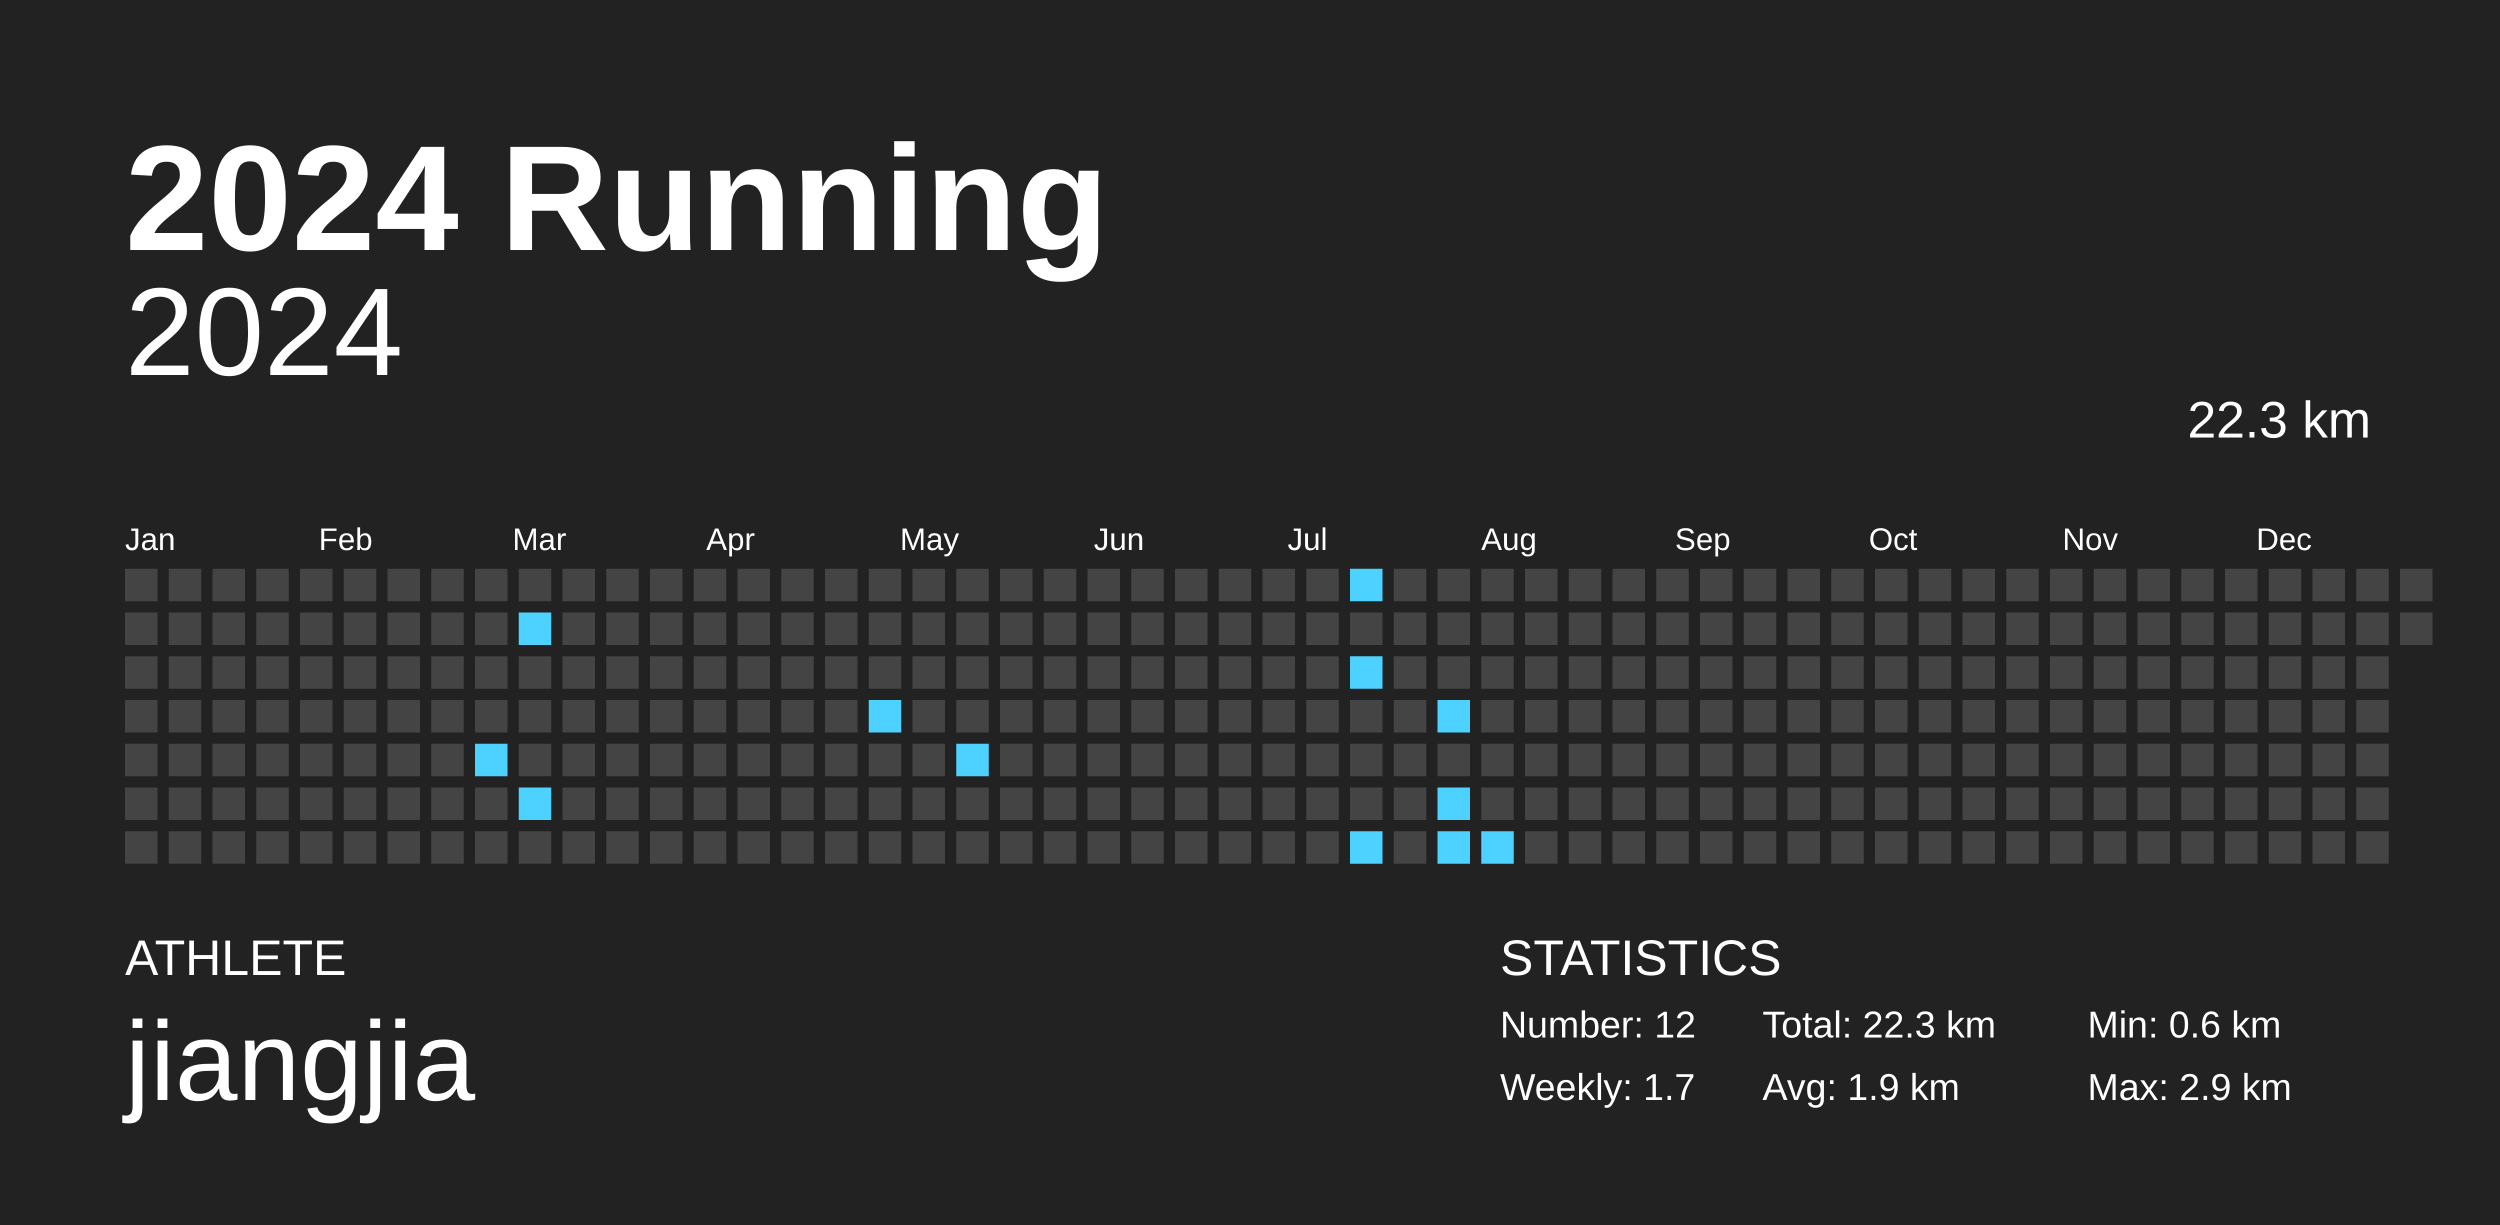
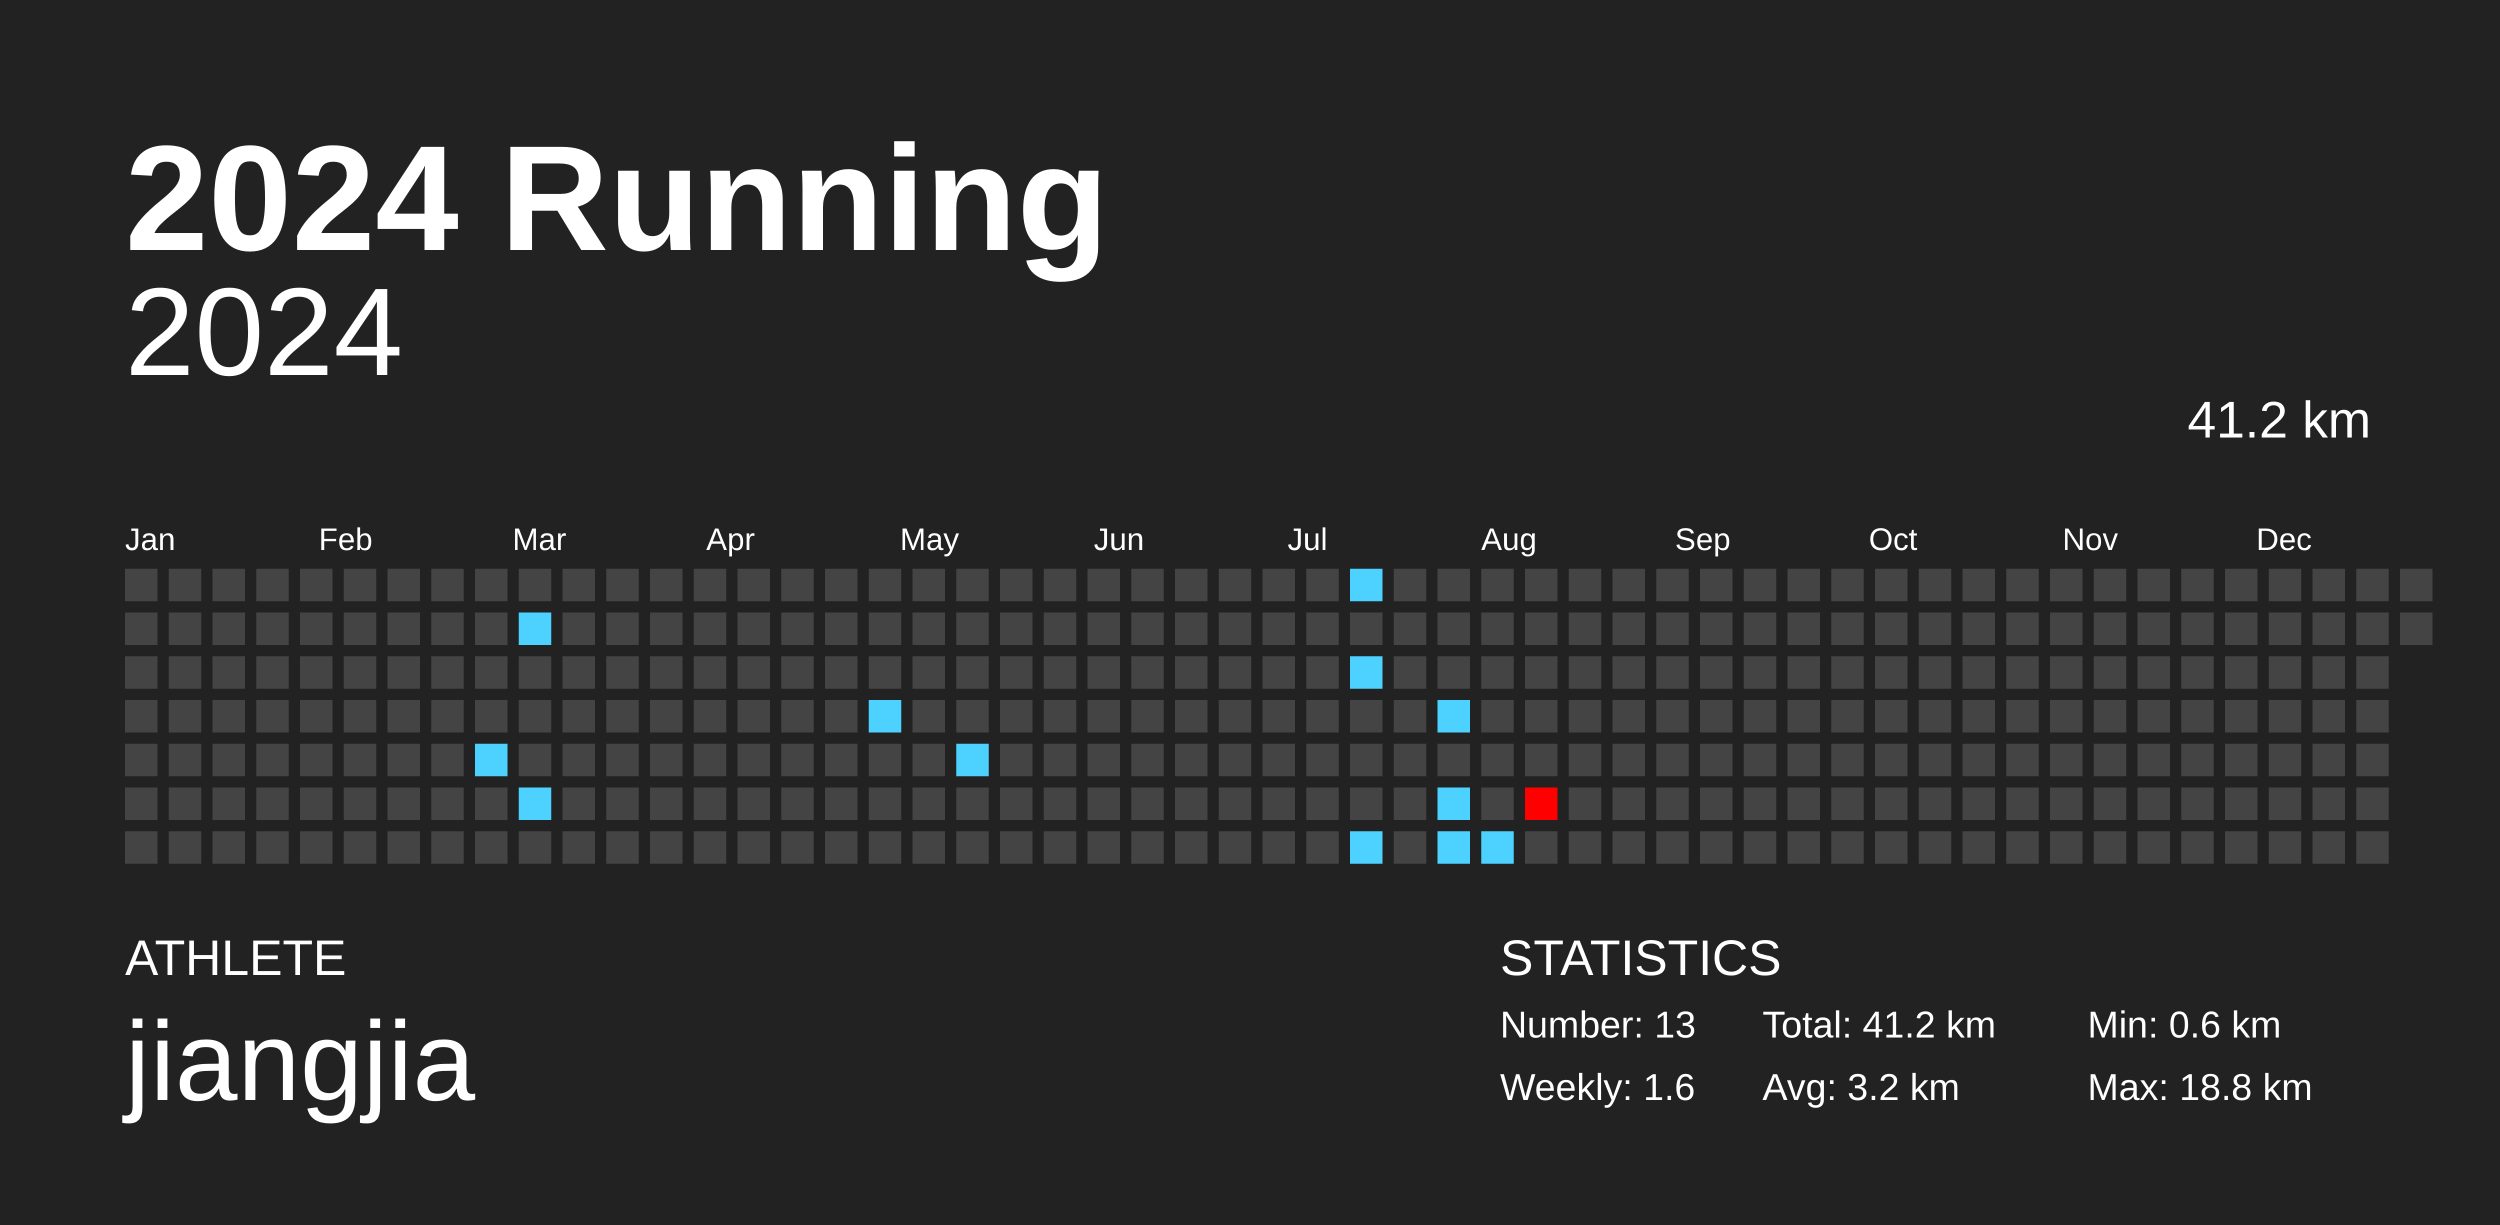
<svg xmlns="http://www.w3.org/2000/svg" baseProfile="full" height="98mm" version="1.1" viewBox="0,0,200,98" width="200mm">
  <defs />
  <rect fill="#222222" height="98" width="200" x="0" y="0" />
  <text fill="#FFFFFF" style="font-size:12px; font-family:Arial; font-weight:bold;" x="10" y="20">2024 Running</text>
  <text fill="#FFFFFF" style="font-size:4px; font-family:Arial" x="10" y="78">ATHLETE</text>
  <text fill="#FFFFFF" style="font-size:9px; font-family:Arial" x="10" y="88">jiangjia</text>
  <text fill="#FFFFFF" style="font-size:4px; font-family:Arial" x="120" y="78">STATISTICS</text>
-   <text fill="#FFFFFF" style="font-size:3px; font-family:Arial" x="120" y="83">Number: 12</text>
-   <text fill="#FFFFFF" style="font-size:3px; font-family:Arial" x="120" y="88">Weekly: 1.7</text>
-   <text fill="#FFFFFF" style="font-size:3px; font-family:Arial" x="141" y="83">Total: 22.3 km</text>
-   <text fill="#FFFFFF" style="font-size:3px; font-family:Arial" x="141" y="88">Avg: 1.9 km</text>
+   <text fill="#FFFFFF" style="font-size:3px; font-family:Arial" x="120" y="83">Number: 13</text>
+   <text fill="#FFFFFF" style="font-size:3px; font-family:Arial" x="120" y="88">Weekly: 1.6</text>
+   <text fill="#FFFFFF" style="font-size:3px; font-family:Arial" x="141" y="83">Total: 41.2 km</text>
+   <text fill="#FFFFFF" style="font-size:3px; font-family:Arial" x="141" y="88">Avg: 3.2 km</text>
  <text fill="#FFFFFF" style="font-size:3px; font-family:Arial" x="167" y="83">Min: 0.6 km</text>
-   <text fill="#FFFFFF" style="font-size:3px; font-family:Arial" x="167" y="88">Max: 2.9 km</text>
+   <text fill="#FFFFFF" style="font-size:3px; font-family:Arial" x="167" y="88">Max: 18.8 km</text>
  <text alignment-baseline="hanging" fill="#FFFFFF" style="font-size:10.0px; font-family:Arial;" x="10" y="30">2024</text>
-   <text alignment-baseline="hanging" fill="#FFFFFF" style="font-size:4.125px; font-family:Arial;" x="175" y="35">22.3 km</text>
+   <text alignment-baseline="hanging" fill="#FFFFFF" style="font-size:4.125px; font-family:Arial;" x="175" y="35">41.2 km</text>
  <text fill="#FFFFFF" style="font-size:2.5px; font-family:Arial" x="10.0" y="44">Jan</text>
  <text fill="#FFFFFF" style="font-size:2.5px; font-family:Arial" x="25.5" y="44">Feb</text>
  <text fill="#FFFFFF" style="font-size:2.5px; font-family:Arial" x="41.0" y="44">Mar</text>
  <text fill="#FFFFFF" style="font-size:2.5px; font-family:Arial" x="56.5" y="44">Apr</text>
  <text fill="#FFFFFF" style="font-size:2.5px; font-family:Arial" x="72.0" y="44">May</text>
  <text fill="#FFFFFF" style="font-size:2.5px; font-family:Arial" x="87.5" y="44">Jun</text>
  <text fill="#FFFFFF" style="font-size:2.5px; font-family:Arial" x="103.0" y="44">Jul</text>
  <text fill="#FFFFFF" style="font-size:2.5px; font-family:Arial" x="118.5" y="44">Aug</text>
  <text fill="#FFFFFF" style="font-size:2.5px; font-family:Arial" x="134.0" y="44">Sep</text>
  <text fill="#FFFFFF" style="font-size:2.5px; font-family:Arial" x="149.5" y="44">Oct</text>
  <text fill="#FFFFFF" style="font-size:2.5px; font-family:Arial" x="165.0" y="44">Nov</text>
  <text fill="#FFFFFF" style="font-size:2.5px; font-family:Arial" x="180.5" y="44">Dec</text>
  <rect fill="#444444" height="2.6" width="2.6" x="10.0" y="45.5" />
  <rect fill="#444444" height="2.6" width="2.6" x="10.0" y="49.0" />
  <rect fill="#444444" height="2.6" width="2.6" x="10.0" y="52.5" />
  <rect fill="#444444" height="2.6" width="2.6" x="10.0" y="56.0" />
  <rect fill="#444444" height="2.6" width="2.6" x="10.0" y="59.5" />
  <rect fill="#444444" height="2.6" width="2.6" x="10.0" y="63.0" />
  <rect fill="#444444" height="2.6" width="2.6" x="10.0" y="66.5" />
  <rect fill="#444444" height="2.6" width="2.6" x="13.5" y="45.5" />
  <rect fill="#444444" height="2.6" width="2.6" x="13.5" y="49.0" />
  <rect fill="#444444" height="2.6" width="2.6" x="13.5" y="52.5" />
  <rect fill="#444444" height="2.6" width="2.6" x="13.5" y="56.0" />
  <rect fill="#444444" height="2.6" width="2.6" x="13.5" y="59.5" />
  <rect fill="#444444" height="2.6" width="2.6" x="13.5" y="63.0" />
  <rect fill="#444444" height="2.6" width="2.6" x="13.5" y="66.5" />
  <rect fill="#444444" height="2.6" width="2.6" x="17.0" y="45.5" />
  <rect fill="#444444" height="2.6" width="2.6" x="17.0" y="49.0" />
  <rect fill="#444444" height="2.6" width="2.6" x="17.0" y="52.5" />
  <rect fill="#444444" height="2.6" width="2.6" x="17.0" y="56.0" />
  <rect fill="#444444" height="2.6" width="2.6" x="17.0" y="59.5" />
  <rect fill="#444444" height="2.6" width="2.6" x="17.0" y="63.0" />
  <rect fill="#444444" height="2.6" width="2.6" x="17.0" y="66.5" />
  <rect fill="#444444" height="2.6" width="2.6" x="20.5" y="45.5" />
  <rect fill="#444444" height="2.6" width="2.6" x="20.5" y="49.0" />
  <rect fill="#444444" height="2.6" width="2.6" x="20.5" y="52.5" />
  <rect fill="#444444" height="2.6" width="2.6" x="20.5" y="56.0" />
  <rect fill="#444444" height="2.6" width="2.6" x="20.5" y="59.5" />
  <rect fill="#444444" height="2.6" width="2.6" x="20.5" y="63.0" />
  <rect fill="#444444" height="2.6" width="2.6" x="20.5" y="66.5" />
  <rect fill="#444444" height="2.6" width="2.6" x="24.0" y="45.5" />
  <rect fill="#444444" height="2.6" width="2.6" x="24.0" y="49.0" />
  <rect fill="#444444" height="2.6" width="2.6" x="24.0" y="52.5" />
  <rect fill="#444444" height="2.6" width="2.6" x="24.0" y="56.0" />
  <rect fill="#444444" height="2.6" width="2.6" x="24.0" y="59.5" />
  <rect fill="#444444" height="2.6" width="2.6" x="24.0" y="63.0" />
  <rect fill="#444444" height="2.6" width="2.6" x="24.0" y="66.5" />
  <rect fill="#444444" height="2.6" width="2.6" x="27.5" y="45.5" />
  <rect fill="#444444" height="2.6" width="2.6" x="27.5" y="49.0" />
  <rect fill="#444444" height="2.6" width="2.6" x="27.5" y="52.5" />
  <rect fill="#444444" height="2.6" width="2.6" x="27.5" y="56.0" />
  <rect fill="#444444" height="2.6" width="2.6" x="27.5" y="59.5" />
  <rect fill="#444444" height="2.6" width="2.6" x="27.5" y="63.0" />
  <rect fill="#444444" height="2.6" width="2.6" x="27.5" y="66.5" />
  <rect fill="#444444" height="2.6" width="2.6" x="31.0" y="45.5" />
  <rect fill="#444444" height="2.6" width="2.6" x="31.0" y="49.0" />
  <rect fill="#444444" height="2.6" width="2.6" x="31.0" y="52.5" />
  <rect fill="#444444" height="2.6" width="2.6" x="31.0" y="56.0" />
  <rect fill="#444444" height="2.6" width="2.6" x="31.0" y="59.5" />
  <rect fill="#444444" height="2.6" width="2.6" x="31.0" y="63.0" />
  <rect fill="#444444" height="2.6" width="2.6" x="31.0" y="66.5" />
  <rect fill="#444444" height="2.6" width="2.6" x="34.5" y="45.5" />
  <rect fill="#444444" height="2.6" width="2.6" x="34.5" y="49.0" />
  <rect fill="#444444" height="2.6" width="2.6" x="34.5" y="52.5" />
  <rect fill="#444444" height="2.6" width="2.6" x="34.5" y="56.0" />
  <rect fill="#444444" height="2.6" width="2.6" x="34.5" y="59.5" />
  <rect fill="#444444" height="2.6" width="2.6" x="34.5" y="63.0" />
  <rect fill="#444444" height="2.6" width="2.6" x="34.5" y="66.5" />
  <rect fill="#444444" height="2.6" width="2.6" x="38.0" y="45.5" />
  <rect fill="#444444" height="2.6" width="2.6" x="38.0" y="49.0" />
  <rect fill="#444444" height="2.6" width="2.6" x="38.0" y="52.5" />
  <rect fill="#444444" height="2.6" width="2.6" x="38.0" y="56.0" />
  <rect fill="#4dd2ff" height="2.6" width="2.6" x="38.0" y="59.5" />
  <rect fill="#444444" height="2.6" width="2.6" x="38.0" y="63.0" />
  <rect fill="#444444" height="2.6" width="2.6" x="38.0" y="66.5" />
  <rect fill="#444444" height="2.6" width="2.6" x="41.5" y="45.5" />
  <rect fill="#4dd2ff" height="2.6" width="2.6" x="41.5" y="49.0" />
  <rect fill="#444444" height="2.6" width="2.6" x="41.5" y="52.5" />
  <rect fill="#444444" height="2.6" width="2.6" x="41.5" y="56.0" />
  <rect fill="#444444" height="2.6" width="2.6" x="41.5" y="59.5" />
  <rect fill="#4dd2ff" height="2.6" width="2.6" x="41.5" y="63.0" />
  <rect fill="#444444" height="2.6" width="2.6" x="41.5" y="66.5" />
  <rect fill="#444444" height="2.6" width="2.6" x="45.0" y="45.5" />
  <rect fill="#444444" height="2.6" width="2.6" x="45.0" y="49.0" />
  <rect fill="#444444" height="2.6" width="2.6" x="45.0" y="52.5" />
  <rect fill="#444444" height="2.6" width="2.6" x="45.0" y="56.0" />
  <rect fill="#444444" height="2.6" width="2.6" x="45.0" y="59.5" />
  <rect fill="#444444" height="2.6" width="2.6" x="45.0" y="63.0" />
  <rect fill="#444444" height="2.6" width="2.6" x="45.0" y="66.5" />
  <rect fill="#444444" height="2.6" width="2.6" x="48.5" y="45.5" />
  <rect fill="#444444" height="2.6" width="2.6" x="48.5" y="49.0" />
  <rect fill="#444444" height="2.6" width="2.6" x="48.5" y="52.5" />
  <rect fill="#444444" height="2.6" width="2.6" x="48.5" y="56.0" />
  <rect fill="#444444" height="2.6" width="2.6" x="48.5" y="59.5" />
  <rect fill="#444444" height="2.6" width="2.6" x="48.5" y="63.0" />
  <rect fill="#444444" height="2.6" width="2.6" x="48.5" y="66.5" />
  <rect fill="#444444" height="2.6" width="2.6" x="52.0" y="45.5" />
  <rect fill="#444444" height="2.6" width="2.6" x="52.0" y="49.0" />
  <rect fill="#444444" height="2.6" width="2.6" x="52.0" y="52.5" />
  <rect fill="#444444" height="2.6" width="2.6" x="52.0" y="56.0" />
  <rect fill="#444444" height="2.6" width="2.6" x="52.0" y="59.5" />
  <rect fill="#444444" height="2.6" width="2.6" x="52.0" y="63.0" />
  <rect fill="#444444" height="2.6" width="2.6" x="52.0" y="66.5" />
  <rect fill="#444444" height="2.6" width="2.6" x="55.5" y="45.5" />
  <rect fill="#444444" height="2.6" width="2.6" x="55.5" y="49.0" />
  <rect fill="#444444" height="2.6" width="2.6" x="55.5" y="52.5" />
  <rect fill="#444444" height="2.6" width="2.6" x="55.5" y="56.0" />
  <rect fill="#444444" height="2.6" width="2.6" x="55.5" y="59.5" />
  <rect fill="#444444" height="2.6" width="2.6" x="55.5" y="63.0" />
  <rect fill="#444444" height="2.6" width="2.6" x="55.5" y="66.5" />
  <rect fill="#444444" height="2.6" width="2.6" x="59.0" y="45.5" />
  <rect fill="#444444" height="2.6" width="2.6" x="59.0" y="49.0" />
  <rect fill="#444444" height="2.6" width="2.6" x="59.0" y="52.5" />
  <rect fill="#444444" height="2.6" width="2.6" x="59.0" y="56.0" />
  <rect fill="#444444" height="2.6" width="2.6" x="59.0" y="59.5" />
  <rect fill="#444444" height="2.6" width="2.6" x="59.0" y="63.0" />
  <rect fill="#444444" height="2.6" width="2.6" x="59.0" y="66.5" />
  <rect fill="#444444" height="2.6" width="2.6" x="62.5" y="45.5" />
  <rect fill="#444444" height="2.6" width="2.6" x="62.5" y="49.0" />
  <rect fill="#444444" height="2.6" width="2.6" x="62.5" y="52.5" />
  <rect fill="#444444" height="2.6" width="2.6" x="62.5" y="56.0" />
  <rect fill="#444444" height="2.6" width="2.6" x="62.5" y="59.5" />
  <rect fill="#444444" height="2.6" width="2.6" x="62.5" y="63.0" />
  <rect fill="#444444" height="2.6" width="2.6" x="62.5" y="66.5" />
  <rect fill="#444444" height="2.6" width="2.6" x="66.0" y="45.5" />
  <rect fill="#444444" height="2.6" width="2.6" x="66.0" y="49.0" />
  <rect fill="#444444" height="2.6" width="2.6" x="66.0" y="52.5" />
  <rect fill="#444444" height="2.6" width="2.6" x="66.0" y="56.0" />
  <rect fill="#444444" height="2.6" width="2.6" x="66.0" y="59.5" />
  <rect fill="#444444" height="2.6" width="2.6" x="66.0" y="63.0" />
  <rect fill="#444444" height="2.6" width="2.6" x="66.0" y="66.5" />
  <rect fill="#444444" height="2.6" width="2.6" x="69.5" y="45.5" />
  <rect fill="#444444" height="2.6" width="2.6" x="69.5" y="49.0" />
  <rect fill="#444444" height="2.6" width="2.6" x="69.5" y="52.5" />
  <rect fill="#4dd2ff" height="2.6" width="2.6" x="69.5" y="56.0" />
  <rect fill="#444444" height="2.6" width="2.6" x="69.5" y="59.5" />
  <rect fill="#444444" height="2.6" width="2.6" x="69.5" y="63.0" />
  <rect fill="#444444" height="2.6" width="2.6" x="69.5" y="66.5" />
  <rect fill="#444444" height="2.6" width="2.6" x="73.0" y="45.5" />
  <rect fill="#444444" height="2.6" width="2.6" x="73.0" y="49.0" />
  <rect fill="#444444" height="2.6" width="2.6" x="73.0" y="52.5" />
  <rect fill="#444444" height="2.6" width="2.6" x="73.0" y="56.0" />
  <rect fill="#444444" height="2.6" width="2.6" x="73.0" y="59.5" />
  <rect fill="#444444" height="2.6" width="2.6" x="73.0" y="63.0" />
  <rect fill="#444444" height="2.6" width="2.6" x="73.0" y="66.5" />
  <rect fill="#444444" height="2.6" width="2.6" x="76.5" y="45.5" />
  <rect fill="#444444" height="2.6" width="2.6" x="76.5" y="49.0" />
  <rect fill="#444444" height="2.6" width="2.6" x="76.5" y="52.5" />
  <rect fill="#444444" height="2.6" width="2.6" x="76.5" y="56.0" />
  <rect fill="#4dd2ff" height="2.6" width="2.6" x="76.5" y="59.5" />
  <rect fill="#444444" height="2.6" width="2.6" x="76.5" y="63.0" />
  <rect fill="#444444" height="2.6" width="2.6" x="76.5" y="66.5" />
  <rect fill="#444444" height="2.6" width="2.6" x="80.0" y="45.5" />
  <rect fill="#444444" height="2.6" width="2.6" x="80.0" y="49.0" />
  <rect fill="#444444" height="2.6" width="2.6" x="80.0" y="52.5" />
  <rect fill="#444444" height="2.6" width="2.6" x="80.0" y="56.0" />
  <rect fill="#444444" height="2.6" width="2.6" x="80.0" y="59.5" />
  <rect fill="#444444" height="2.6" width="2.6" x="80.0" y="63.0" />
  <rect fill="#444444" height="2.6" width="2.6" x="80.0" y="66.5" />
  <rect fill="#444444" height="2.6" width="2.6" x="83.5" y="45.5" />
  <rect fill="#444444" height="2.6" width="2.6" x="83.5" y="49.0" />
  <rect fill="#444444" height="2.6" width="2.6" x="83.5" y="52.5" />
  <rect fill="#444444" height="2.6" width="2.6" x="83.5" y="56.0" />
  <rect fill="#444444" height="2.6" width="2.6" x="83.5" y="59.5" />
  <rect fill="#444444" height="2.6" width="2.6" x="83.5" y="63.0" />
  <rect fill="#444444" height="2.6" width="2.6" x="83.5" y="66.5" />
  <rect fill="#444444" height="2.6" width="2.6" x="87.0" y="45.5" />
  <rect fill="#444444" height="2.6" width="2.6" x="87.0" y="49.0" />
  <rect fill="#444444" height="2.6" width="2.6" x="87.0" y="52.5" />
  <rect fill="#444444" height="2.6" width="2.6" x="87.0" y="56.0" />
  <rect fill="#444444" height="2.6" width="2.6" x="87.0" y="59.5" />
  <rect fill="#444444" height="2.6" width="2.6" x="87.0" y="63.0" />
  <rect fill="#444444" height="2.6" width="2.6" x="87.0" y="66.5" />
  <rect fill="#444444" height="2.6" width="2.6" x="90.5" y="45.5" />
  <rect fill="#444444" height="2.6" width="2.6" x="90.5" y="49.0" />
  <rect fill="#444444" height="2.6" width="2.6" x="90.5" y="52.5" />
  <rect fill="#444444" height="2.6" width="2.6" x="90.5" y="56.0" />
  <rect fill="#444444" height="2.6" width="2.6" x="90.5" y="59.5" />
  <rect fill="#444444" height="2.6" width="2.6" x="90.5" y="63.0" />
  <rect fill="#444444" height="2.6" width="2.6" x="90.5" y="66.5" />
  <rect fill="#444444" height="2.6" width="2.6" x="94.0" y="45.5" />
  <rect fill="#444444" height="2.6" width="2.6" x="94.0" y="49.0" />
  <rect fill="#444444" height="2.6" width="2.6" x="94.0" y="52.5" />
  <rect fill="#444444" height="2.6" width="2.6" x="94.0" y="56.0" />
  <rect fill="#444444" height="2.6" width="2.6" x="94.0" y="59.5" />
  <rect fill="#444444" height="2.6" width="2.6" x="94.0" y="63.0" />
  <rect fill="#444444" height="2.6" width="2.6" x="94.0" y="66.5" />
  <rect fill="#444444" height="2.6" width="2.6" x="97.5" y="45.5" />
  <rect fill="#444444" height="2.6" width="2.6" x="97.5" y="49.0" />
  <rect fill="#444444" height="2.6" width="2.6" x="97.5" y="52.5" />
  <rect fill="#444444" height="2.6" width="2.6" x="97.5" y="56.0" />
  <rect fill="#444444" height="2.6" width="2.6" x="97.5" y="59.5" />
  <rect fill="#444444" height="2.6" width="2.6" x="97.5" y="63.0" />
  <rect fill="#444444" height="2.6" width="2.6" x="97.5" y="66.5" />
  <rect fill="#444444" height="2.6" width="2.6" x="101.0" y="45.5" />
  <rect fill="#444444" height="2.6" width="2.6" x="101.0" y="49.0" />
  <rect fill="#444444" height="2.6" width="2.6" x="101.0" y="52.5" />
  <rect fill="#444444" height="2.6" width="2.6" x="101.0" y="56.0" />
  <rect fill="#444444" height="2.6" width="2.6" x="101.0" y="59.5" />
  <rect fill="#444444" height="2.6" width="2.6" x="101.0" y="63.0" />
  <rect fill="#444444" height="2.6" width="2.6" x="101.0" y="66.5" />
  <rect fill="#444444" height="2.6" width="2.6" x="104.5" y="45.5" />
  <rect fill="#444444" height="2.6" width="2.6" x="104.5" y="49.0" />
  <rect fill="#444444" height="2.6" width="2.6" x="104.5" y="52.5" />
  <rect fill="#444444" height="2.6" width="2.6" x="104.5" y="56.0" />
  <rect fill="#444444" height="2.6" width="2.6" x="104.5" y="59.5" />
  <rect fill="#444444" height="2.6" width="2.6" x="104.5" y="63.0" />
  <rect fill="#444444" height="2.6" width="2.6" x="104.5" y="66.5" />
  <rect fill="#4dd2ff" height="2.6" width="2.6" x="108.0" y="45.5" />
  <rect fill="#444444" height="2.6" width="2.6" x="108.0" y="49.0" />
  <rect fill="#4dd2ff" height="2.6" width="2.6" x="108.0" y="52.5" />
  <rect fill="#444444" height="2.6" width="2.6" x="108.0" y="56.0" />
  <rect fill="#444444" height="2.6" width="2.6" x="108.0" y="59.5" />
  <rect fill="#444444" height="2.6" width="2.6" x="108.0" y="63.0" />
  <rect fill="#4dd2ff" height="2.6" width="2.6" x="108.0" y="66.5" />
  <rect fill="#444444" height="2.6" width="2.6" x="111.5" y="45.5" />
  <rect fill="#444444" height="2.6" width="2.6" x="111.5" y="49.0" />
  <rect fill="#444444" height="2.6" width="2.6" x="111.5" y="52.5" />
  <rect fill="#444444" height="2.6" width="2.6" x="111.5" y="56.0" />
  <rect fill="#444444" height="2.6" width="2.6" x="111.5" y="59.5" />
  <rect fill="#444444" height="2.6" width="2.6" x="111.5" y="63.0" />
  <rect fill="#444444" height="2.6" width="2.6" x="111.5" y="66.5" />
  <rect fill="#444444" height="2.6" width="2.6" x="115.0" y="45.5" />
  <rect fill="#444444" height="2.6" width="2.6" x="115.0" y="49.0" />
  <rect fill="#444444" height="2.6" width="2.6" x="115.0" y="52.5" />
  <rect fill="#4dd2ff" height="2.6" width="2.6" x="115.0" y="56.0" />
  <rect fill="#444444" height="2.6" width="2.6" x="115.0" y="59.5" />
  <rect fill="#4dd2ff" height="2.6" width="2.6" x="115.0" y="63.0" />
  <rect fill="#4dd2ff" height="2.6" width="2.6" x="115.0" y="66.5" />
  <rect fill="#444444" height="2.6" width="2.6" x="118.5" y="45.5" />
  <rect fill="#444444" height="2.6" width="2.6" x="118.5" y="49.0" />
  <rect fill="#444444" height="2.6" width="2.6" x="118.5" y="52.5" />
  <rect fill="#444444" height="2.6" width="2.6" x="118.5" y="56.0" />
  <rect fill="#444444" height="2.6" width="2.6" x="118.5" y="59.5" />
  <rect fill="#444444" height="2.6" width="2.6" x="118.5" y="63.0" />
  <rect fill="#4dd2ff" height="2.6" width="2.6" x="118.5" y="66.5" />
  <rect fill="#444444" height="2.6" width="2.6" x="122.0" y="45.5" />
  <rect fill="#444444" height="2.6" width="2.6" x="122.0" y="49.0" />
  <rect fill="#444444" height="2.6" width="2.6" x="122.0" y="52.5" />
  <rect fill="#444444" height="2.6" width="2.6" x="122.0" y="56.0" />
  <rect fill="#444444" height="2.6" width="2.6" x="122.0" y="59.5" />
-   <rect fill="#444444" height="2.6" width="2.6" x="122.0" y="63.0" />
+   <rect fill="#ff0000" height="2.6" width="2.6" x="122.0" y="63.0" />
  <rect fill="#444444" height="2.6" width="2.6" x="122.0" y="66.5" />
  <rect fill="#444444" height="2.6" width="2.6" x="125.5" y="45.5" />
  <rect fill="#444444" height="2.6" width="2.6" x="125.5" y="49.0" />
  <rect fill="#444444" height="2.6" width="2.6" x="125.5" y="52.5" />
  <rect fill="#444444" height="2.6" width="2.6" x="125.5" y="56.0" />
  <rect fill="#444444" height="2.6" width="2.6" x="125.5" y="59.5" />
  <rect fill="#444444" height="2.6" width="2.6" x="125.5" y="63.0" />
  <rect fill="#444444" height="2.6" width="2.6" x="125.5" y="66.5" />
  <rect fill="#444444" height="2.6" width="2.6" x="129.0" y="45.5" />
  <rect fill="#444444" height="2.6" width="2.6" x="129.0" y="49.0" />
  <rect fill="#444444" height="2.6" width="2.6" x="129.0" y="52.5" />
  <rect fill="#444444" height="2.6" width="2.6" x="129.0" y="56.0" />
  <rect fill="#444444" height="2.6" width="2.6" x="129.0" y="59.5" />
  <rect fill="#444444" height="2.6" width="2.6" x="129.0" y="63.0" />
  <rect fill="#444444" height="2.6" width="2.6" x="129.0" y="66.5" />
  <rect fill="#444444" height="2.6" width="2.6" x="132.5" y="45.5" />
  <rect fill="#444444" height="2.6" width="2.6" x="132.5" y="49.0" />
  <rect fill="#444444" height="2.6" width="2.6" x="132.5" y="52.5" />
  <rect fill="#444444" height="2.6" width="2.6" x="132.5" y="56.0" />
  <rect fill="#444444" height="2.6" width="2.6" x="132.5" y="59.5" />
  <rect fill="#444444" height="2.6" width="2.6" x="132.5" y="63.0" />
  <rect fill="#444444" height="2.6" width="2.6" x="132.5" y="66.5" />
  <rect fill="#444444" height="2.6" width="2.6" x="136.0" y="45.5" />
  <rect fill="#444444" height="2.6" width="2.6" x="136.0" y="49.0" />
  <rect fill="#444444" height="2.6" width="2.6" x="136.0" y="52.5" />
  <rect fill="#444444" height="2.6" width="2.6" x="136.0" y="56.0" />
  <rect fill="#444444" height="2.6" width="2.6" x="136.0" y="59.5" />
  <rect fill="#444444" height="2.6" width="2.6" x="136.0" y="63.0" />
  <rect fill="#444444" height="2.6" width="2.6" x="136.0" y="66.5" />
  <rect fill="#444444" height="2.6" width="2.6" x="139.5" y="45.5" />
  <rect fill="#444444" height="2.6" width="2.6" x="139.5" y="49.0" />
  <rect fill="#444444" height="2.6" width="2.6" x="139.5" y="52.5" />
  <rect fill="#444444" height="2.6" width="2.6" x="139.5" y="56.0" />
  <rect fill="#444444" height="2.6" width="2.6" x="139.5" y="59.5" />
  <rect fill="#444444" height="2.6" width="2.6" x="139.5" y="63.0" />
  <rect fill="#444444" height="2.6" width="2.6" x="139.5" y="66.5" />
  <rect fill="#444444" height="2.6" width="2.6" x="143.0" y="45.5" />
  <rect fill="#444444" height="2.6" width="2.6" x="143.0" y="49.0" />
  <rect fill="#444444" height="2.6" width="2.6" x="143.0" y="52.5" />
  <rect fill="#444444" height="2.6" width="2.6" x="143.0" y="56.0" />
  <rect fill="#444444" height="2.6" width="2.6" x="143.0" y="59.5" />
  <rect fill="#444444" height="2.6" width="2.6" x="143.0" y="63.0" />
  <rect fill="#444444" height="2.6" width="2.6" x="143.0" y="66.5" />
  <rect fill="#444444" height="2.6" width="2.6" x="146.5" y="45.5" />
  <rect fill="#444444" height="2.6" width="2.6" x="146.5" y="49.0" />
  <rect fill="#444444" height="2.6" width="2.6" x="146.5" y="52.5" />
  <rect fill="#444444" height="2.6" width="2.6" x="146.5" y="56.0" />
  <rect fill="#444444" height="2.6" width="2.6" x="146.5" y="59.5" />
  <rect fill="#444444" height="2.6" width="2.6" x="146.5" y="63.0" />
  <rect fill="#444444" height="2.6" width="2.6" x="146.5" y="66.5" />
  <rect fill="#444444" height="2.6" width="2.6" x="150.0" y="45.5" />
  <rect fill="#444444" height="2.6" width="2.6" x="150.0" y="49.0" />
  <rect fill="#444444" height="2.6" width="2.6" x="150.0" y="52.5" />
  <rect fill="#444444" height="2.6" width="2.6" x="150.0" y="56.0" />
  <rect fill="#444444" height="2.6" width="2.6" x="150.0" y="59.5" />
  <rect fill="#444444" height="2.6" width="2.6" x="150.0" y="63.0" />
  <rect fill="#444444" height="2.6" width="2.6" x="150.0" y="66.5" />
  <rect fill="#444444" height="2.6" width="2.6" x="153.5" y="45.5" />
  <rect fill="#444444" height="2.6" width="2.6" x="153.5" y="49.0" />
  <rect fill="#444444" height="2.6" width="2.6" x="153.5" y="52.5" />
  <rect fill="#444444" height="2.6" width="2.6" x="153.5" y="56.0" />
  <rect fill="#444444" height="2.6" width="2.6" x="153.5" y="59.5" />
  <rect fill="#444444" height="2.6" width="2.6" x="153.5" y="63.0" />
  <rect fill="#444444" height="2.6" width="2.6" x="153.5" y="66.5" />
  <rect fill="#444444" height="2.6" width="2.6" x="157.0" y="45.5" />
  <rect fill="#444444" height="2.6" width="2.6" x="157.0" y="49.0" />
  <rect fill="#444444" height="2.6" width="2.6" x="157.0" y="52.5" />
  <rect fill="#444444" height="2.6" width="2.6" x="157.0" y="56.0" />
  <rect fill="#444444" height="2.6" width="2.6" x="157.0" y="59.5" />
  <rect fill="#444444" height="2.6" width="2.6" x="157.0" y="63.0" />
  <rect fill="#444444" height="2.6" width="2.6" x="157.0" y="66.5" />
  <rect fill="#444444" height="2.6" width="2.6" x="160.5" y="45.5" />
  <rect fill="#444444" height="2.6" width="2.6" x="160.5" y="49.0" />
  <rect fill="#444444" height="2.6" width="2.6" x="160.5" y="52.5" />
  <rect fill="#444444" height="2.6" width="2.6" x="160.5" y="56.0" />
  <rect fill="#444444" height="2.6" width="2.6" x="160.5" y="59.5" />
  <rect fill="#444444" height="2.6" width="2.6" x="160.5" y="63.0" />
  <rect fill="#444444" height="2.6" width="2.6" x="160.5" y="66.5" />
  <rect fill="#444444" height="2.6" width="2.6" x="164.0" y="45.5" />
  <rect fill="#444444" height="2.6" width="2.6" x="164.0" y="49.0" />
  <rect fill="#444444" height="2.6" width="2.6" x="164.0" y="52.5" />
  <rect fill="#444444" height="2.6" width="2.6" x="164.0" y="56.0" />
  <rect fill="#444444" height="2.6" width="2.6" x="164.0" y="59.5" />
  <rect fill="#444444" height="2.6" width="2.6" x="164.0" y="63.0" />
  <rect fill="#444444" height="2.6" width="2.6" x="164.0" y="66.5" />
  <rect fill="#444444" height="2.6" width="2.6" x="167.5" y="45.5" />
  <rect fill="#444444" height="2.6" width="2.6" x="167.5" y="49.0" />
  <rect fill="#444444" height="2.6" width="2.6" x="167.5" y="52.5" />
  <rect fill="#444444" height="2.6" width="2.6" x="167.5" y="56.0" />
  <rect fill="#444444" height="2.6" width="2.6" x="167.5" y="59.5" />
  <rect fill="#444444" height="2.6" width="2.6" x="167.5" y="63.0" />
  <rect fill="#444444" height="2.6" width="2.6" x="167.5" y="66.5" />
  <rect fill="#444444" height="2.6" width="2.6" x="171.0" y="45.5" />
  <rect fill="#444444" height="2.6" width="2.6" x="171.0" y="49.0" />
  <rect fill="#444444" height="2.6" width="2.6" x="171.0" y="52.5" />
  <rect fill="#444444" height="2.6" width="2.6" x="171.0" y="56.0" />
  <rect fill="#444444" height="2.6" width="2.6" x="171.0" y="59.5" />
  <rect fill="#444444" height="2.6" width="2.6" x="171.0" y="63.0" />
  <rect fill="#444444" height="2.6" width="2.6" x="171.0" y="66.5" />
  <rect fill="#444444" height="2.6" width="2.6" x="174.5" y="45.5" />
  <rect fill="#444444" height="2.6" width="2.6" x="174.5" y="49.0" />
  <rect fill="#444444" height="2.6" width="2.6" x="174.5" y="52.5" />
  <rect fill="#444444" height="2.6" width="2.6" x="174.5" y="56.0" />
  <rect fill="#444444" height="2.6" width="2.6" x="174.5" y="59.5" />
  <rect fill="#444444" height="2.6" width="2.6" x="174.5" y="63.0" />
  <rect fill="#444444" height="2.6" width="2.6" x="174.5" y="66.5" />
  <rect fill="#444444" height="2.6" width="2.6" x="178.0" y="45.5" />
  <rect fill="#444444" height="2.6" width="2.6" x="178.0" y="49.0" />
  <rect fill="#444444" height="2.6" width="2.6" x="178.0" y="52.5" />
  <rect fill="#444444" height="2.6" width="2.6" x="178.0" y="56.0" />
  <rect fill="#444444" height="2.6" width="2.6" x="178.0" y="59.5" />
  <rect fill="#444444" height="2.6" width="2.6" x="178.0" y="63.0" />
  <rect fill="#444444" height="2.6" width="2.6" x="178.0" y="66.5" />
  <rect fill="#444444" height="2.6" width="2.6" x="181.5" y="45.5" />
  <rect fill="#444444" height="2.6" width="2.6" x="181.5" y="49.0" />
  <rect fill="#444444" height="2.6" width="2.6" x="181.5" y="52.5" />
  <rect fill="#444444" height="2.6" width="2.6" x="181.5" y="56.0" />
  <rect fill="#444444" height="2.6" width="2.6" x="181.5" y="59.5" />
  <rect fill="#444444" height="2.6" width="2.6" x="181.5" y="63.0" />
  <rect fill="#444444" height="2.6" width="2.6" x="181.5" y="66.5" />
  <rect fill="#444444" height="2.6" width="2.6" x="185.0" y="45.5" />
  <rect fill="#444444" height="2.6" width="2.6" x="185.0" y="49.0" />
  <rect fill="#444444" height="2.6" width="2.6" x="185.0" y="52.5" />
  <rect fill="#444444" height="2.6" width="2.6" x="185.0" y="56.0" />
  <rect fill="#444444" height="2.6" width="2.6" x="185.0" y="59.5" />
  <rect fill="#444444" height="2.6" width="2.6" x="185.0" y="63.0" />
  <rect fill="#444444" height="2.6" width="2.6" x="185.0" y="66.5" />
  <rect fill="#444444" height="2.6" width="2.6" x="188.5" y="45.5" />
  <rect fill="#444444" height="2.6" width="2.6" x="188.5" y="49.0" />
  <rect fill="#444444" height="2.6" width="2.6" x="188.5" y="52.5" />
  <rect fill="#444444" height="2.6" width="2.6" x="188.5" y="56.0" />
  <rect fill="#444444" height="2.6" width="2.6" x="188.5" y="59.5" />
  <rect fill="#444444" height="2.6" width="2.6" x="188.5" y="63.0" />
  <rect fill="#444444" height="2.6" width="2.6" x="188.5" y="66.5" />
  <rect fill="#444444" height="2.6" width="2.6" x="192.0" y="45.5" />
  <rect fill="#444444" height="2.6" width="2.6" x="192.0" y="49.0" />
</svg>
